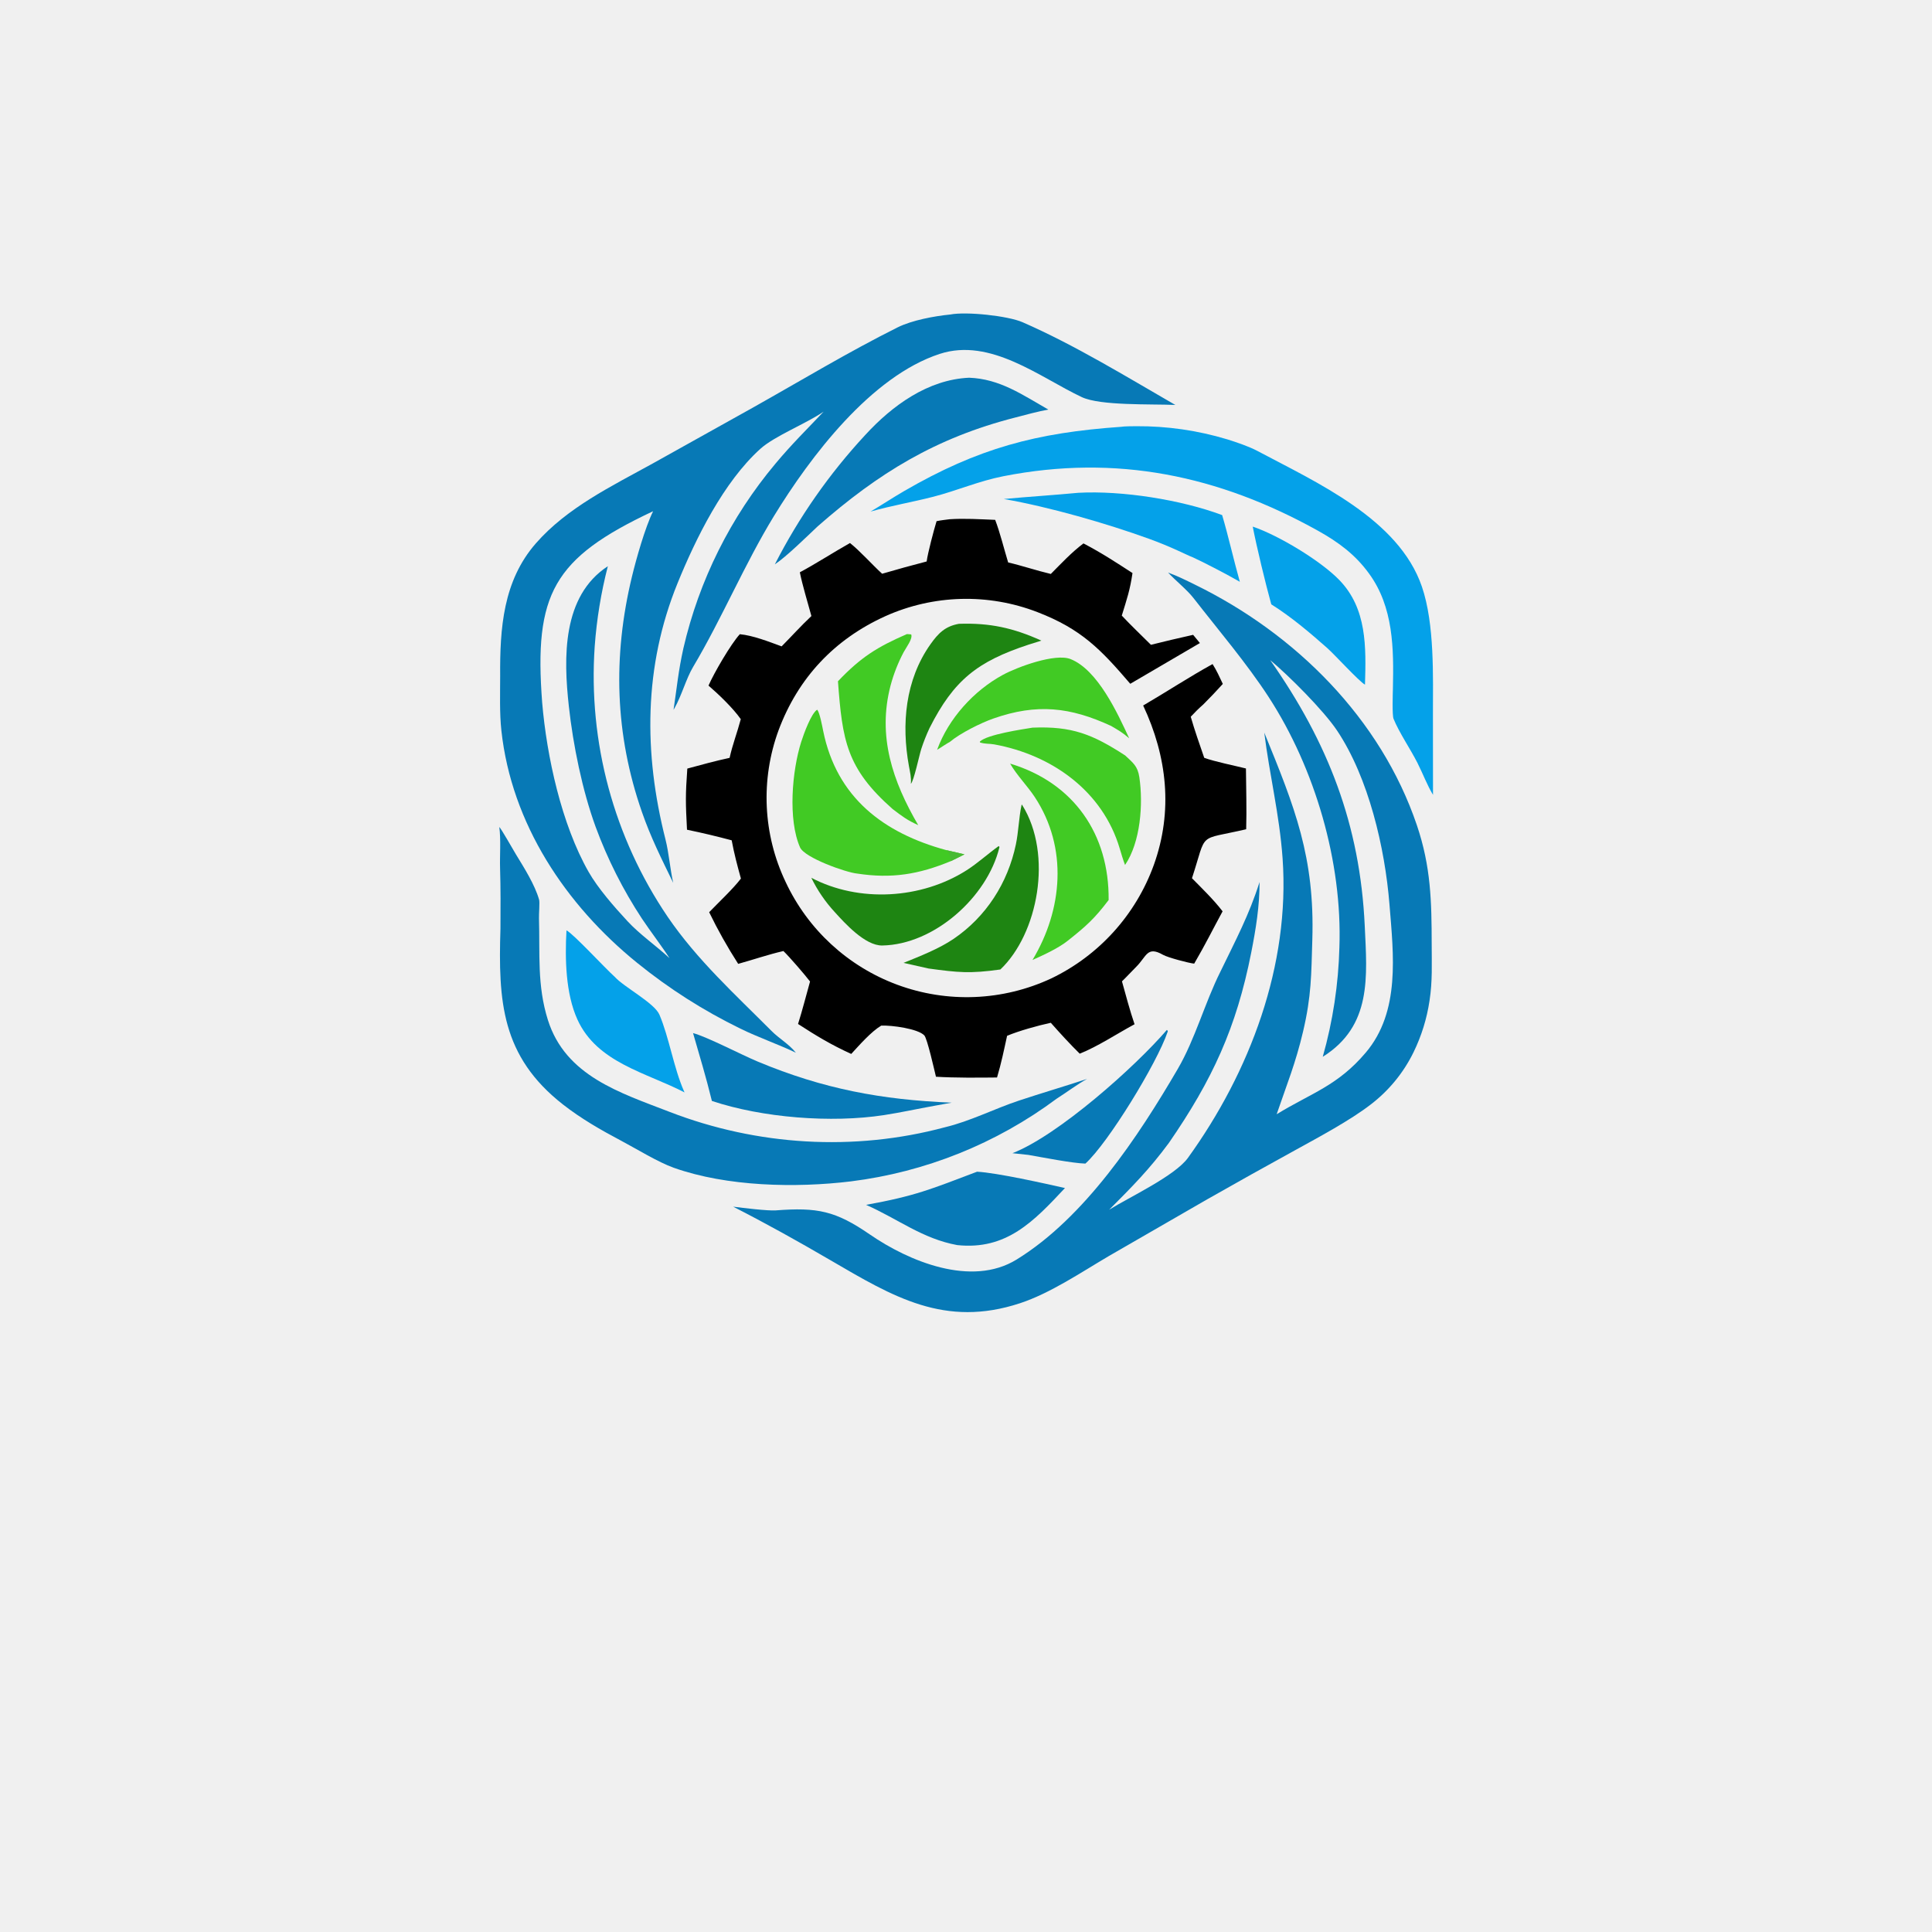
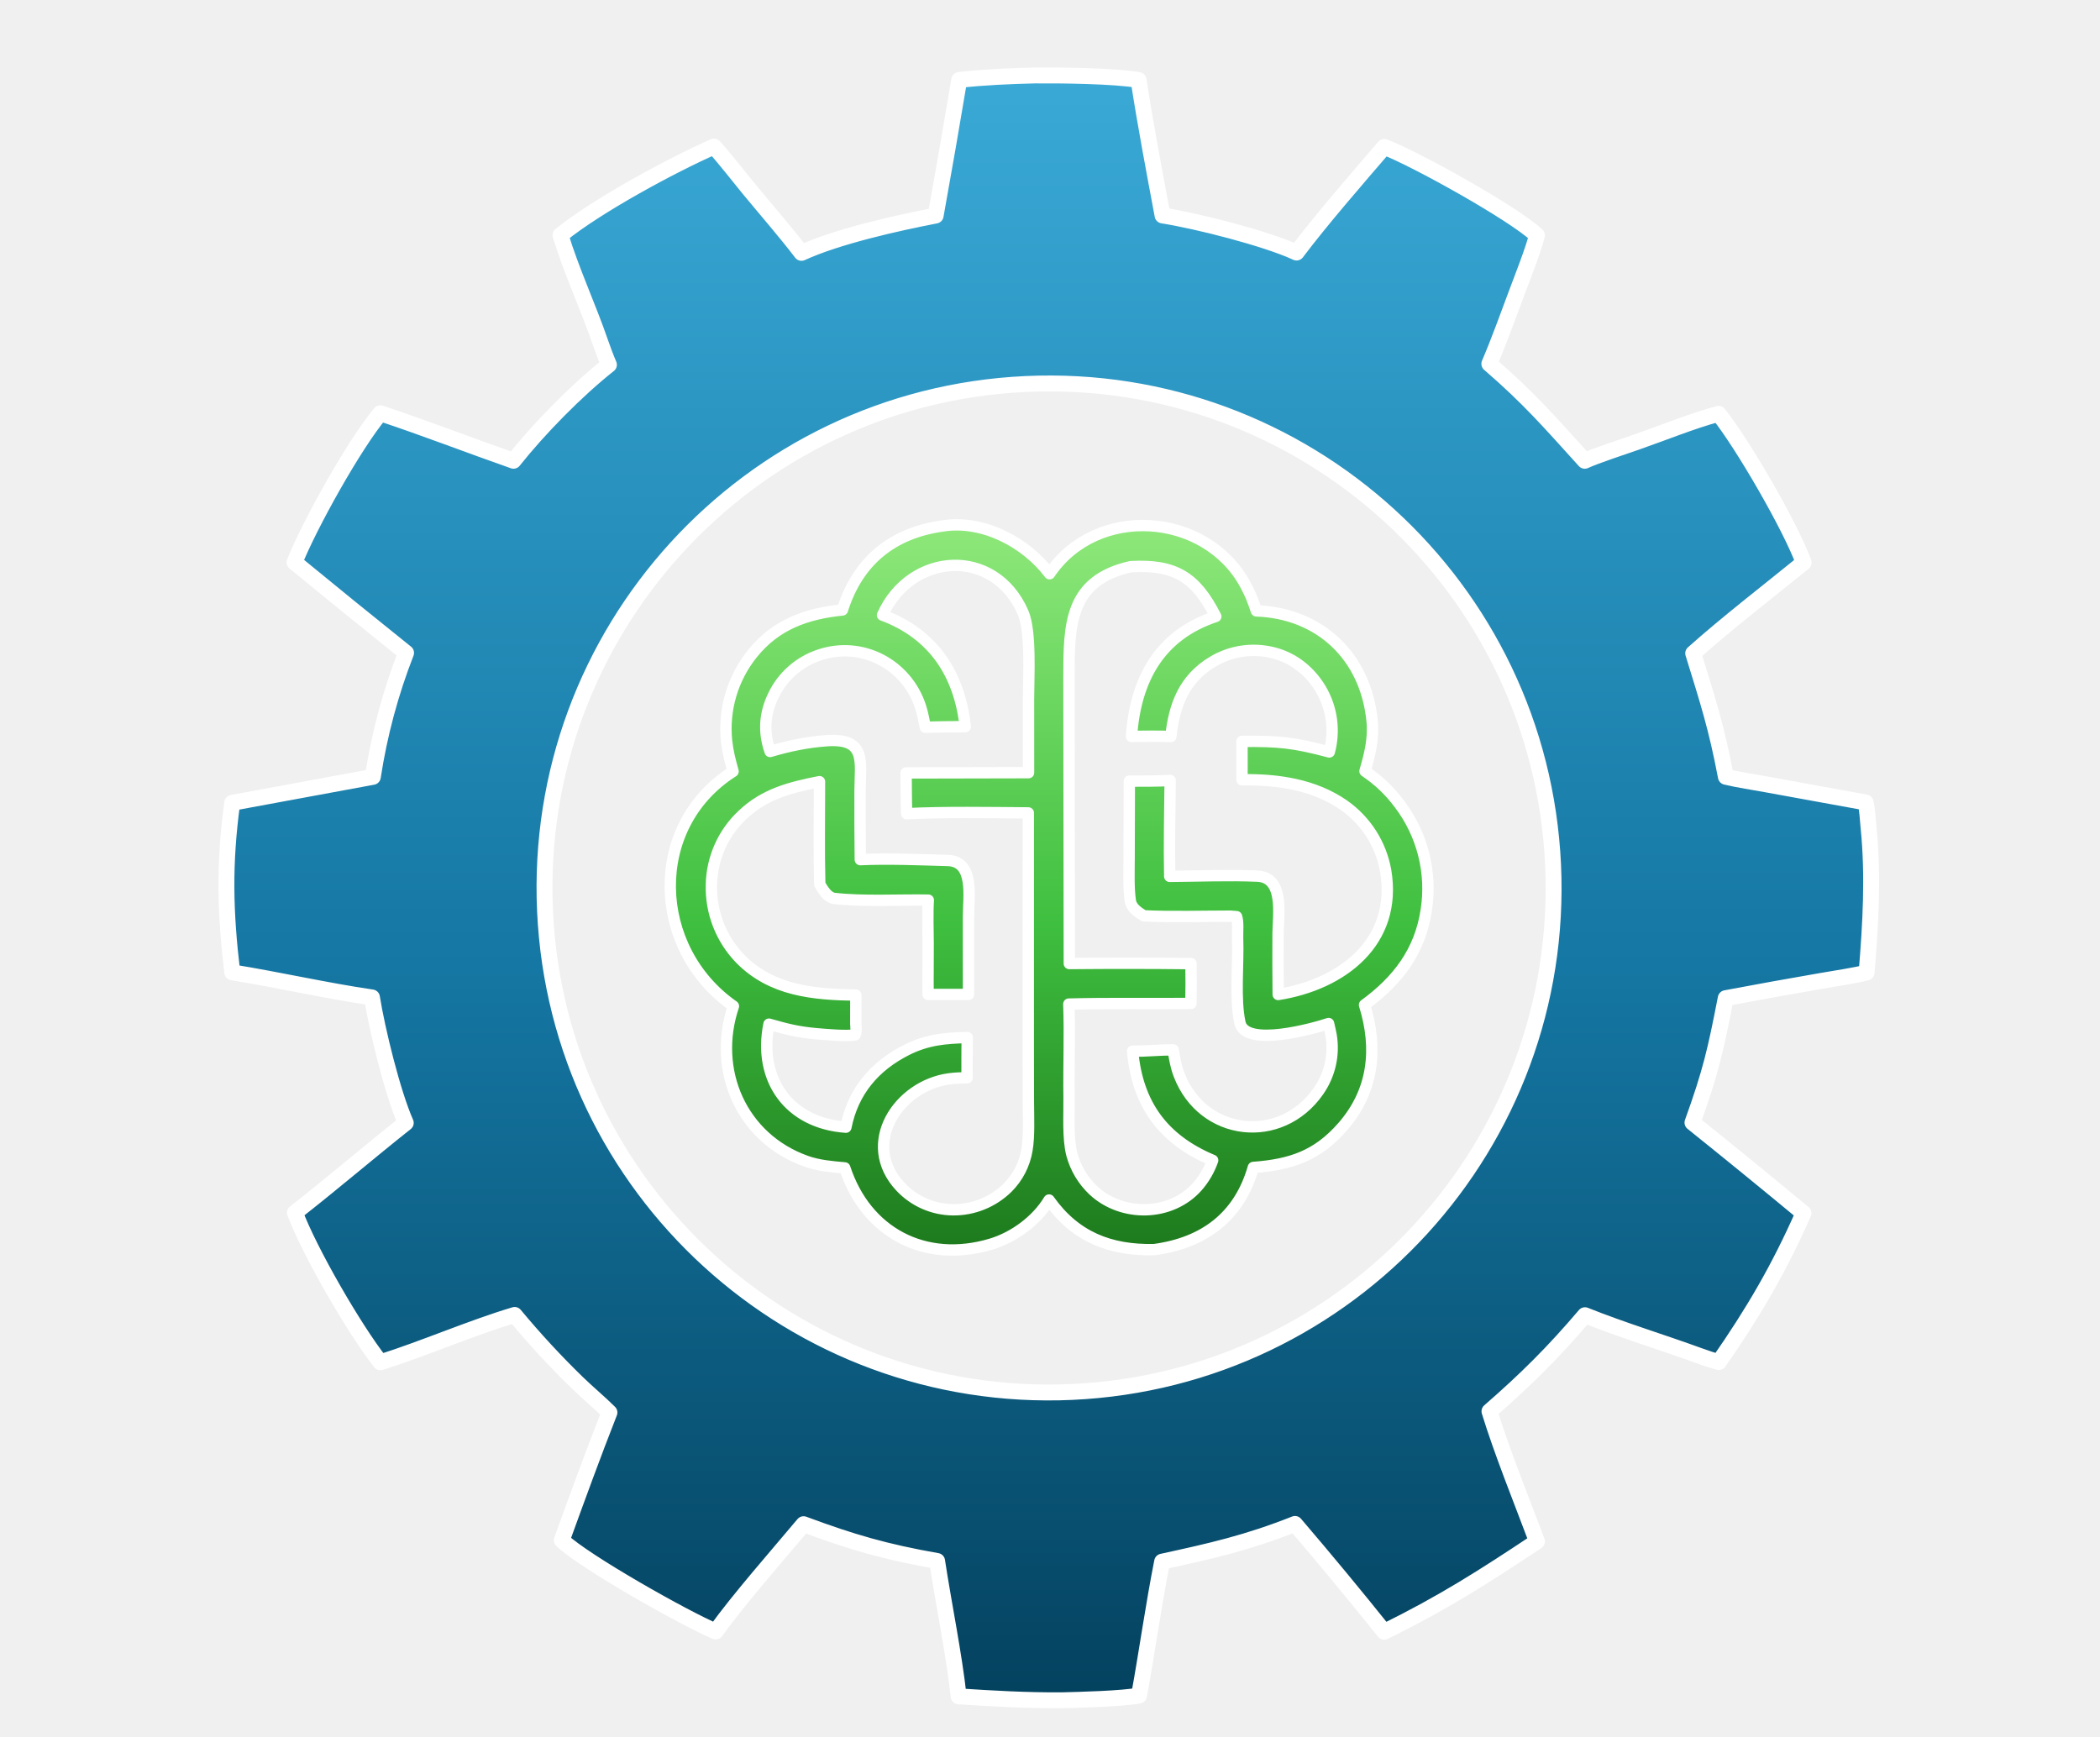
- <svg xmlns="http://www.w3.org/2000/svg" version="1.1" style="display: block;" viewBox="0 0 2048 2048" width="1024" height="1024" preserveAspectRatio="none">
-   <path transform="translate(0,0)" fill="rgb(0,0,0)" d="M 1006.62 550.42 C 1022.13 549.369 1039.24 550.443 1054.92 551.069 C 1060.06 564.458 1064.34 581.998 1068.68 596.215 C 1083.35 599.63 1098.72 604.826 1113.91 608.42 C 1125.08 597.156 1135.86 585.559 1148.52 576.039 C 1167.87 586.187 1182.29 595.668 1200.49 607.453 C 1197.86 625.543 1194.55 634.963 1189.14 652.561 C 1198.58 662.658 1210.14 673.648 1220.04 683.514 C 1234.91 679.795 1249.82 676.274 1264.77 672.954 L 1271.95 681.65 L 1198.14 724.846 C 1166.89 688.428 1146.42 666.856 1099.57 648.817 C 1047.47 628.733 989.502 630.293 938.554 653.151 C 884.459 677.637 845.971 718.656 825.294 774.159 C 806.087 826.514 808.761 884.396 832.713 934.757 C 856.265 985.241 898.755 1024.41 950.982 1043.8 C 1004.23 1063.56 1063.19 1061.13 1114.63 1037.06 C 1165.13 1012.71 1204.08 969.542 1223.13 916.818 C 1243.64 859.647 1237.23 802.084 1211.8 747.868 C 1236.11 733.682 1260.92 717.391 1285.38 703.947 C 1289.74 710.8 1292.79 717.661 1296.24 724.983 C 1289.52 732.435 1282.6 739.707 1275.49 746.79 C 1270.3 751.327 1266.97 754.76 1262.23 759.778 C 1266.47 774.507 1271.54 788.833 1276.53 803.316 C 1287.63 807.363 1308.33 811.515 1320.75 814.618 C 1320.94 835.468 1321.6 858.333 1321 879.032 C 1268.31 891.325 1280.05 880.449 1263.54 930.947 C 1274.39 941.943 1286.69 953.865 1296 966.043 C 1285.21 985.889 1277.79 1001.12 1265.89 1021.49 C 1260.16 1020.91 1237.97 1015.06 1232.89 1012.16 C 1215.86 1002.44 1215.62 1013.75 1204.48 1024.82 C 1198.97 1030.3 1194.58 1035.2 1189.33 1040.28 C 1193.51 1055.25 1197.66 1071.11 1202.67 1085.74 C 1184.41 1095.56 1163.62 1109.39 1144.54 1116.94 C 1134.2 1106.77 1123.5 1095.05 1113.89 1084.19 C 1100.28 1087.12 1080.25 1092.68 1067.55 1098 C 1064.13 1113.66 1061.46 1126.8 1056.9 1142.18 C 1036.73 1142.4 1012.12 1142.61 992.156 1141.38 C 990.546 1134.84 982.93 1100.84 979.795 1097.55 C 973.03 1090.45 945.157 1086.67 934.133 1087.19 C 923.279 1093.73 911.137 1107.67 902.341 1117.21 C 881.257 1107.63 865.224 1097.96 845.967 1085.46 C 850.474 1071.14 854.619 1055.01 858.684 1040.43 C 852.927 1032.93 836.959 1014.42 830.455 1008.13 C 814.165 1011.87 798.635 1017.27 782.507 1021.73 C 771.17 1004.11 760.897 985.826 751.743 966.979 C 761.656 956.647 777.146 942.193 785.404 931.321 C 781.363 916.598 778.422 905.714 775.612 890.763 C 758.852 886.316 745.243 883.068 728.253 879.529 C 726.751 850.933 726.548 843.146 728.585 814.727 C 743.719 810.613 758.099 806.666 773.419 803.36 C 776.364 789.729 781.632 776.125 785.261 762.337 C 777.053 750.601 761.671 735.89 751.051 726.752 C 756.859 713.402 774.741 682.655 784.251 672.281 C 798.408 673.637 814.995 680.235 828.552 685.171 C 839.742 673.879 848.305 664.19 860.123 653.029 C 856.308 638.945 850.657 620.61 847.867 606.667 C 864.792 597.626 883.724 585.366 901.035 575.629 C 911.676 584.058 924.265 598.307 935.097 608.199 C 950.766 603.615 966.504 599.274 982.306 595.175 C 983.385 586.539 990.067 561.28 992.805 552.469 C 997.338 551.52 1002.02 551.015 1006.62 550.42 z" />
-   <path transform="translate(0,0)" fill="rgb(7,121,182)" d="M 1238.27 606.991 C 1248.64 610.736 1256.96 614.993 1266.84 619.822 C 1373 671.708 1463.61 761.501 1501.97 874.814 C 1516.83 918.696 1517.59 955.511 1517.65 1001.01 C 1517.67 1021.6 1518.56 1040.13 1515.36 1060.77 C 1512.54 1079.8 1506.8 1098.29 1498.34 1115.57 C 1487.67 1137.32 1472.1 1156.28 1452.83 1170.96 C 1431.23 1187.64 1397.84 1205.5 1373.31 1219.03 C 1341.94 1236.24 1310.71 1253.7 1279.6 1271.38 L 1175.66 1331.32 C 1146 1348.76 1113.29 1370.93 1081.27 1381.47 C 1001.43 1407.76 946.807 1374.68 880.261 1335.84 C 846.716 1316.26 811.869 1296.81 777.177 1279.13 C 787.955 1280.49 813.483 1283.64 822.352 1283.06 C 866.575 1279.68 885.736 1283.55 922.043 1308.56 C 963.396 1337.05 1029.67 1364.68 1077.58 1335.2 C 1149.78 1290.8 1206.49 1205.07 1248.5 1133.08 C 1266.91 1101.53 1277.14 1063.13 1293.5 1030.37 C 1309.61 997.07 1324.2 969.803 1335.18 934.978 C 1335.26 960.424 1331.25 984.898 1326.38 1009.64 C 1310.6 1089.77 1284.98 1144.94 1239.13 1211.45 C 1218.4 1239.51 1200.61 1257.48 1175.74 1282.38 C 1196.73 1269.22 1245.39 1246.61 1259.29 1227.36 C 1324.99 1136.38 1367.65 1023.16 1359.59 909.787 C 1356.3 863.545 1345.66 821.067 1340.18 776.578 C 1372.64 855.99 1393.83 908.614 1391.11 996.386 C 1389.97 1033.27 1390.26 1055.45 1381.31 1093.47 C 1373.4 1127.11 1364.09 1149.56 1353.32 1181.14 C 1390.2 1158.55 1417.96 1151.04 1447.79 1115.76 C 1484.61 1072.22 1477.16 1011.92 1472.89 958.626 C 1468.09 898.854 1450.83 824.377 1417.22 774.257 C 1403.04 753.108 1366.59 716.566 1346.46 699.727 C 1407.8 787.148 1441.73 874.21 1446.7 981.693 C 1449.18 1035.37 1454.44 1087.48 1402.18 1120.25 C 1412.87 1082.49 1418.79 1043.54 1419.81 1004.31 C 1423.03 913.877 1394.03 814.721 1344.94 739.055 C 1321.86 703.469 1291.33 667.633 1265.17 633.991 C 1258.34 625.198 1246.29 615.635 1238.27 606.991 z" />
-   <path transform="translate(0,0)" fill="rgb(7,121,182)" d="M 1007.28 333.397 C 1024.43 330.067 1068.39 334.771 1083.96 341.569 C 1139.22 365.702 1193.54 399.058 1245.9 429.258 C 1219.98 428.143 1166.45 430.221 1146.79 420.987 C 1102.53 400.185 1050.04 357.506 996.097 375.159 C 923.309 398.977 859.028 483.919 820.34 547.181 C 789.275 597.976 765.372 655.408 734.729 706.951 C 727.318 719.331 722.643 737.298 714.889 750.894 L 713.992 752.443 C 717.618 728.119 718.971 711.895 724.389 687.353 C 741.02 615.242 774.498 548.097 822.079 491.417 C 838.547 471.638 855.531 454.843 873.055 436.394 C 854.492 449.089 820.939 462.288 806.002 475.778 C 766.932 511.063 737.655 570.611 718.32 618.028 C 682.248 706.488 682.217 798.386 705.463 889.934 C 709.069 904.134 710.273 920.902 713.617 935.808 C 701.05 909.969 689.967 888.01 680.512 860.885 C 651.773 778.444 649.441 695.88 669.895 611.227 C 674.426 592.474 683.791 559.288 692.312 541.92 C 586.27 591.765 565.949 629.706 574.719 744.756 C 579.578 801.954 595.242 873.83 623.913 924.189 C 633.87 941.678 651.315 961.557 665.18 976.507 C 678.499 990.868 695.257 1002.26 709.721 1015.7 C 701.402 1002.79 689.623 987.494 680.57 973.931 C 660.527 943.481 644.044 910.832 631.443 876.626 C 617.205 837.664 607.513 789.73 602.986 748.57 C 597.329 697.141 595.723 631.945 644.343 600.193 C 637.158 628.056 632.496 656.509 630.412 685.208 C 623.409 786.753 650.665 887.714 707.818 971.94 C 738.969 1017.57 779.106 1053.96 817.784 1092.79 C 826.12 1101.16 835.865 1106.32 843.679 1115.92 C 824.935 1106.99 803.615 1099.59 784.729 1090.35 C 745.472 1071.13 709.393 1048.19 675.449 1020.7 C 599.462 959.166 542.213 873.087 531.484 774.422 C 529.45 755.716 530.215 735.209 530.193 716.56 C 529.866 666.27 533.223 615.788 568.046 575.979 C 601.181 538.1 648.357 515.372 691.646 491.463 L 798.035 432.117 C 848.433 403.835 899.718 372.857 951.45 347.062 C 966.693 339.461 990.34 335.079 1007.28 333.397 z" />
-   <path transform="translate(0,0)" fill="rgb(7,121,182)" d="M 529.264 876.628 C 531.78 879.165 543.576 900.199 546.881 905.614 C 555.518 919.762 566.99 937.866 571.472 953.715 C 572.282 956.58 571.179 969.12 571.342 973.408 C 572.438 1010.98 569.232 1044.52 580.793 1081.23 C 599.492 1140.61 657.464 1158.39 709.734 1178.61 C 802.509 1214.5 905.403 1220.79 1001.6 1194.96 C 1028.69 1188.49 1053.95 1175.36 1080.14 1166.67 C 1104.01 1158.75 1128.36 1151.61 1152.33 1143.71 C 1142.19 1149.24 1130.26 1158.23 1119.99 1164.74 C 1056.11 1212.29 980.982 1242.46 901.953 1252.32 C 843.413 1259.41 770.561 1257.89 714.264 1237.9 C 697.656 1232.01 674.514 1217.74 658.445 1209.22 C 636.835 1197.78 615.834 1185.73 596.717 1170.76 C 531.46 1119.66 528.108 1061.34 530.502 984.321 C 530.628 963.154 530.759 941.731 530.103 920.571 C 529.68 906.919 531.12 889.91 529.264 876.628 z" />
-   <path transform="translate(0,0)" fill="rgb(4,161,233)" d="M 1188.57 452.43 C 1191.34 451.864 1200.94 451.811 1204.47 451.797 C 1237.19 451.585 1269.75 456.293 1301.07 465.764 C 1310.49 468.682 1324.21 473.376 1333.01 478.067 C 1395.35 511.29 1482.74 550.09 1507.27 621.869 C 1520.88 661.692 1518.97 717.32 1518.97 757.77 L 1519.05 842.572 C 1512.85 832.343 1508.22 819.909 1502.55 808.699 C 1495.22 794.196 1483.1 776.481 1477.22 761.958 C 1475.63 758.023 1476.41 735.325 1476.54 729.602 C 1477.47 687.726 1477.23 643.585 1451.25 608.031 C 1436.73 587.948 1418.79 574.684 1397.2 562.65 C 1291.84 503.931 1183.21 481.318 1063.65 504.81 C 1037.6 509.93 1014.73 519.996 989.65 526.488 C 967.569 532.203 945.119 535.956 922.803 542.287 C 934.562 535.385 946.399 527.516 958.406 520.555 C 1036.85 475.077 1098.31 458.726 1188.57 452.43 z" />
-   <path transform="translate(0,0)" fill="rgb(7,121,182)" d="M 1027.31 400.4 C 1059.85 401.606 1083.57 418.376 1111.31 434.177 C 1100.85 435.928 1087 439.831 1076.33 442.559 C 992.025 464.124 931.404 501.223 866.783 557.941 C 855.195 568.869 833.523 590.192 821.367 598.233 C 846.841 548.329 879.089 502.184 917.196 461.108 C 945.827 429.857 983.687 402.336 1027.31 400.4 z" />
-   <path transform="translate(0,0)" fill="rgb(65,202,36)" d="M 1007.87 912.859 C 973.877 926.909 945.277 931.604 908.737 926.038 C 896.709 924.891 852.924 909.287 848.086 898.289 C 835.101 868.768 839.613 817.103 849.278 786.541 C 852.105 777.599 860.036 756.081 866.206 752.333 C 868.902 754.904 871.756 770.633 872.633 774.94 C 886.977 845.354 936.413 883.084 1003.2 901.193 L 1022.38 905.636 C 1017.59 908.038 1012.7 910.58 1007.87 912.859 z" />
-   <path transform="translate(0,0)" fill="rgb(72,186,51)" d="M 1003.2 901.193 L 1022.38 905.636 C 1017.59 908.038 1012.7 910.58 1007.87 912.859 C 1007.13 907.32 1007.15 904.843 1003.2 901.193 z" />
-   <path transform="translate(0,0)" fill="rgb(7,121,182)" d="M 1035.73 1242.06 C 1056.86 1243.19 1106.92 1254.43 1128.92 1259.36 C 1095.67 1294.92 1066.81 1325.33 1014.74 1319.85 C 977.9 1313.16 951.999 1292.2 918.084 1277.19 C 970.658 1267.69 986.69 1260.6 1035.73 1242.06 z" />
-   <path transform="translate(0,0)" fill="rgb(4,161,233)" d="M 600.486 986.243 C 607.791 989.778 641.161 1026.16 651.657 1035.49 C 661.298 1046.29 693.704 1063.17 699.004 1075.56 C 709.28 1099.59 714.283 1132.47 725.073 1156.71 L 725.663 1158.02 C 685.594 1137.11 632.988 1126.77 612.064 1080.69 C 599.581 1053.2 598.807 1016.36 600.486 986.243 z" />
-   <path transform="translate(0,0)" fill="rgb(7,121,182)" d="M 734.656 1095.11 C 749.65 1099.11 785.672 1117.99 803.453 1125.41 C 872.563 1154.25 934.425 1165.84 1008.78 1168.86 C 1002.57 1169.92 996.375 1171.04 990.192 1172.24 C 972.558 1175.41 954.623 1179.36 936.959 1182.07 C 881.121 1190.63 808.184 1184.91 754.628 1167.04 C 748.234 1140.9 741.986 1120.64 734.656 1095.11 z" />
-   <path transform="translate(0,0)" fill="rgb(4,161,233)" d="M 1327.95 558.227 C 1355.05 567.376 1399.63 594.172 1419.65 614.768 C 1449.14 645.117 1448.12 685.874 1446.94 725.761 C 1440.69 722.38 1414.76 693.881 1406.94 686.965 C 1388.31 670.486 1368.73 653.878 1347.6 640.613 C 1341.49 618.547 1332.26 580.393 1327.95 558.227 z" />
-   <path transform="translate(0,0)" fill="rgb(4,161,233)" d="M 1143.04 522.39 C 1189.37 519.856 1252.04 529.732 1295.53 546.019 C 1301.9 567.458 1307.92 594.177 1314.28 616.725 C 1301.11 609.134 1278.02 597.054 1264.27 590.697 C 1261.69 589.875 1251.56 584.994 1248.59 583.657 C 1238.67 579.127 1228.59 574.993 1218.34 571.266 C 1172.53 554.67 1111.96 537.293 1064.06 528.968 C 1090.43 526.512 1116.81 524.864 1143.04 522.39 z" />
-   <path transform="translate(0,0)" fill="rgb(65,202,36)" d="M 1070.77 809.452 C 1138.23 829.745 1175.9 884.344 1175.2 954.057 C 1160.19 973.889 1151.27 981.802 1132.33 996.856 C 1122.19 1005.07 1106.43 1012.25 1094.49 1017.61 C 1126.58 964.241 1132.17 898.603 1097.03 845.116 C 1089.18 833.157 1077.68 821.608 1070.77 809.452 z" />
-   <path transform="translate(0,0)" fill="rgb(65,202,36)" d="M 1094.53 771.335 C 1136.33 769.63 1158.06 778.299 1192.76 800.834 C 1200.87 808.544 1205.98 811.847 1207.76 823.939 C 1211.96 852.397 1209.02 892.722 1192.6 916.916 C 1190.73 912.188 1188.39 904.366 1186.95 899.478 C 1168.91 838.496 1114.86 800.197 1054.05 789.107 C 1048.58 788.109 1044.66 788.871 1038.84 787.044 L 1038.71 786.081 C 1046.39 778.577 1083.7 773.102 1094.53 771.335 z" />
-   <path transform="translate(0,0)" fill="rgb(30,133,18)" d="M 1083.02 852.845 C 1083.24 853.074 1083.46 853.302 1083.68 853.531 C 1116.33 906.083 1100.22 989.959 1060.44 1027.69 C 1027.97 1032.25 1015.76 1030.91 984.302 1026.66 L 957.762 1020.69 C 975.01 1013.71 995.323 1005.77 1010.74 995.315 C 1045.35 971.827 1068.33 935.957 1076.87 895.128 C 1079.67 881.736 1080.02 866.874 1082.8 853.826 L 1083.02 852.845 z" />
-   <path transform="translate(0,0)" fill="rgb(65,202,36)" d="M 993.369 794.851 C 1005.38 761.678 1032.39 732.014 1063.13 715.36 C 1078.57 706.999 1118.56 692.22 1134.81 698.647 C 1163.72 710.085 1184.85 756.402 1196.98 782.638 C 1190.03 776.577 1185.6 774.072 1177.73 769.481 C 1134.56 749.565 1099.25 745.466 1053.05 761.661 C 1039.66 766.355 1017.82 777.245 1006.9 786.435 C 1005.95 786.764 995.136 793.737 993.369 794.851 z" />
-   <path transform="translate(0,0)" fill="rgb(30,133,18)" d="M 1058.62 896.888 C 1059.28 897.516 1059.57 897.551 1059.35 898.445 C 1046.42 951.105 990.193 1001.34 935.227 1002.27 C 917.019 1002.58 895.27 978.289 885.221 967.24 C 875.05 956.301 866.557 943.914 860.017 930.485 C 910.62 957.087 976.709 953.097 1024.69 922.478 C 1036.35 915.04 1047.25 905.041 1058.62 896.888 z" />
-   <path transform="translate(0,0)" fill="rgb(65,202,36)" d="M 961.336 672.167 C 962.97 672.207 964.289 672.359 965.912 672.516 C 967.761 677.145 960.515 686.405 957.913 691.308 C 951.969 702.535 947.315 714.397 944.037 726.669 C 929.922 780.57 946.261 828.257 973.362 874.702 C 961.527 869.315 956.651 865.558 946.136 857.555 C 897.269 814.424 892.921 784.891 888.273 722.165 C 912.461 696.731 929.85 685.834 961.336 672.167 z" />
-   <path transform="translate(0,0)" fill="rgb(30,133,18)" d="M 1016.52 661.264 C 1049.01 660.171 1073.84 665.472 1103.92 679.081 C 1099.27 680.467 1094.64 681.925 1090.03 683.453 C 1036.32 701.164 1011.11 720.752 985.398 771.676 C 982.024 778.887 979.089 786.295 976.607 793.859 C 974.406 800.7 968.724 827.981 965.555 830.85 C 966.177 824.485 964.656 818.392 963.512 812.137 C 955.403 767.78 959.586 720.827 986.191 683.133 C 994.598 671.221 1001.95 663.847 1016.52 661.264 z" />
-   <path transform="translate(0,0)" fill="rgb(7,121,182)" d="M 1236.94 1091.76 C 1237.83 1092.73 1238.1 1092.7 1237.73 1093.78 C 1226.55 1126.93 1174.61 1211.76 1150.56 1233.46 C 1136.49 1233.05 1105.12 1226.85 1090.09 1224.24 L 1073.24 1222.44 C 1121.65 1203.62 1203.19 1131.01 1236.94 1091.76 z" />
+ <svg xmlns="http://www.w3.org/2000/svg" viewBox="100 100 1850 1530" width="1850" height="1530">
+   <defs>
+     <linearGradient id="cogGrad" x1="0%" y1="0%" x2="0%" y2="100%">
+       <stop offset="0%" stop-color="#3aa9d6" />
+       <stop offset="55%" stop-color="#1577a3" />
+       <stop offset="100%" stop-color="#04425f" />
+     </linearGradient>
+     <linearGradient id="brainGrad" x1="0%" y1="0%" x2="0%" y2="100%">
+       <stop offset="0%" stop-color="#8ee87a" />
+       <stop offset="55%" stop-color="#3fbf3f" />
+       <stop offset="100%" stop-color="#1d7a1d" />
+     </linearGradient>
+   </defs>
+   <g>
+     <path stroke="#ffffff" stroke-width="14" stroke-linejoin="round" fill="url(#cogGrad)" d="M 1011.59 166.478 C 1032.68 166.272 1082.48 166.786 1103.05 170.538 C 1108.69 207.704 1117.23 252.815 1124.16 289.827 C 1153.97 294.477 1215.06 309.88 1242.19 322.502 C 1263.94 293.648 1295.6 257.237 1319.5 229.469 C 1346.21 239.461 1433.66 288.086 1453.96 307.322 C 1450.81 320.228 1441.02 344.932 1436.2 357.831 C 1428.53 378.309 1420.58 400.529 1412.03 420.528 C 1447.52 451.16 1465.51 472.238 1496.1 505.953 C 1505.4 501.644 1531.09 493.155 1541.63 489.497 C 1564.18 481.673 1591.38 470.553 1613.96 464.579 C 1635.19 491.098 1677.4 563.94 1688.93 595.63 C 1658.36 620.46 1620.51 649.686 1591.62 675.57 C 1604.49 717.333 1612.13 740.558 1620.41 784.361 C 1630.58 786.88 1646.06 789.176 1656.82 791.186 L 1743.58 806.983 C 1745.06 813.881 1745.36 821.633 1746.08 828.686 C 1750.42 871.773 1747.93 913.785 1744.4 956.764 C 1736.8 959.06 1713.91 962.511 1704.94 964.101 C 1676.69 968.984 1648.47 974.079 1620.29 979.387 C 1611.32 1025.38 1607.16 1044.19 1590.98 1089.03 C 1623.8 1115.36 1656.4 1141.95 1688.79 1168.8 C 1667.16 1217.84 1644.62 1256.26 1614.19 1300.01 C 1608.89 1298.61 1602.66 1296.51 1597.48 1294.62 C 1564.07 1282.44 1529.25 1271.93 1496.27 1258.71 C 1468.82 1291.06 1444.26 1315.5 1412.15 1343.39 C 1422.81 1378.33 1440.89 1423.09 1454 1458.02 C 1406.44 1489.62 1371.55 1511.93 1319.46 1537.62 C 1293.77 1505.52 1267.55 1473.85 1240.82 1442.61 C 1198.81 1459.24 1167.26 1466.37 1123.78 1475.82 C 1116.27 1513.65 1110.43 1555.34 1103.46 1593.78 C 1088.56 1596.67 1050.85 1597.59 1035.1 1597.97 C 1004 1598.15 975.435 1596.51 944.517 1594.51 C 940.687 1558.73 931.162 1512.26 925.544 1475.24 C 880.166 1467.27 850.599 1458.71 807.918 1442.83 C 785.008 1470.17 750.547 1509.32 730.467 1537.34 C 703.208 1525.86 615.017 1476.13 594.909 1456.98 C 608.207 1420.29 622.669 1380.61 636.895 1344.42 C 628.432 1335.96 617.865 1327.2 608.867 1318.47 C 589.309 1299.48 570.784 1279.45 553.372 1258.47 C 515.245 1269.85 473.906 1287.97 435.165 1300.21 C 412.253 1271.21 372.659 1202.59 359.819 1168.39 C 392.125 1143.17 424.873 1115.1 457.457 1089.27 C 445.843 1063.04 432.166 1007.06 427.688 978.745 C 387.473 972.894 345.331 963.231 304.603 956.659 C 298.252 903.029 297.281 861.145 304.57 807.303 L 428.457 784.43 C 434.162 747.045 443.982 710.405 457.737 675.178 C 424.798 648.807 392.033 622.218 359.446 595.412 C 372.614 562.494 412.143 491.338 435.097 464.076 C 473.643 476.852 513.721 492.412 552.364 505.941 C 575.095 477.343 607.805 444.047 636.437 421.358 C 633.872 415.389 631.095 408.017 628.991 401.883 C 618.252 370.576 603.354 338.716 593.782 307.192 C 625.81 281.17 691.486 245.647 728.969 229.14 C 738.348 239.39 750.679 255.401 759.899 266.58 C 774.95 284.829 791.838 304.149 806.066 322.779 C 837.509 308.274 890.121 296.519 924.27 289.92 C 931.457 250.137 938.381 210.306 945.04 170.431 C 966.154 167.996 990.35 166.998 1011.59 166.478 z M 1044.48 1326.33 C 1289.74 1315.11 1479.45 1107.16 1468.18 861.902 C 1456.9 616.642 1248.91 426.976 1003.65 438.306 C 758.474 449.632 568.882 657.542 580.153 902.724 C 591.424 1147.91 799.291 1337.55 1044.48 1326.33 z" />
+     <path stroke="#ffffff" stroke-width="10" stroke-linejoin="round" fill="url(#brainGrad)" d="M 1024.64 605.444 C 1065.95 544.14 1162.05 550.977 1196.89 614.695 C 1201.51 623.156 1203.75 628.939 1206.8 638.171 C 1262.58 640.209 1302.84 677.946 1308.7 734.494 C 1310.35 750.42 1306.93 764.148 1302.49 779.382 C 1314.73 787.749 1323.9 796.379 1332.79 808.284 C 1353.12 834.979 1361.67 868.817 1356.46 901.965 C 1350.99 938.399 1331.09 964.175 1302.09 985.332 C 1314.14 1024.06 1310.14 1061.46 1282.69 1092.8 C 1260.3 1118.36 1237.16 1126.06 1204.13 1128.53 C 1191.7 1171.99 1160.67 1195.03 1116.68 1200.94 C 1077.65 1201.75 1047.1 1189.6 1024.17 1157.24 C 1013.21 1175.43 993.165 1190.1 972.98 1196.12 C 914.663 1213.49 862.905 1185.84 844.215 1128.94 C 832.865 1127.94 821.168 1126.97 810.365 1123.14 C 753.114 1102.83 727.094 1042.83 746.117 986.442 C 673.847 935.934 670.114 827.667 745.793 779.617 C 743.192 770.093 741.218 762.864 740.098 752.958 C 737.191 725.211 745.405 697.442 762.938 675.74 C 783.68 650.012 810.546 640.612 842.129 637.355 C 855.671 594.366 886.035 569.472 930.614 563.352 C 965.914 557.774 1003.65 577.71 1024.64 605.444 z M 1041.59 984.61 C 1042.59 1011.67 1041.41 1039.63 1041.79 1066.74 C 1042 1081.97 1040.55 1102.89 1044.3 1117.21 C 1047.58 1129.28 1054.13 1140.21 1063.24 1148.78 C 1088.52 1172.36 1131.54 1171.75 1154.85 1145.37 C 1160.77 1138.6 1165.33 1130.76 1168.3 1122.27 C 1124.71 1104.04 1102.05 1072.96 1097.77 1026.12 C 1110.19 1026.18 1121.78 1024.88 1133.5 1024.92 C 1134.85 1032.96 1135.86 1039.44 1138.78 1047.04 C 1159.66 1101.25 1228.34 1108.9 1261.44 1061.38 C 1271.56 1047.03 1275.58 1029.26 1272.63 1011.95 C 1272.05 1008.68 1271.13 1005.1 1270.42 1001.76 C 1257.31 1006.13 1197.2 1022.99 1192.35 1001.13 C 1187.71 980.234 1191.11 949.193 1190.29 927.286 C 1190.06 921.094 1191.08 912.553 1189.36 907.583 L 1183.82 907.165 C 1161.18 907.151 1129.66 908.036 1107.64 906.836 C 1102.49 903.633 1096.68 899.949 1095.74 893.494 C 1094.09 882.149 1094.68 867.595 1094.7 856.011 L 1094.88 788.178 C 1106.2 788.095 1119.75 788.303 1130.87 787.608 C 1130.51 813.415 1129.93 846.484 1130.47 872.08 C 1155.99 871.91 1182.26 870.794 1207.64 871.883 C 1231.64 872.913 1226.11 905.893 1225.93 921.909 C 1225.81 939.988 1225.85 958.067 1226.04 976.145 C 1282.7 967.197 1331.21 929.694 1320.72 867.148 C 1316.59 843.816 1303.39 823.07 1284 809.451 C 1257.82 791.15 1225.4 786.492 1194.18 787.017 L 1194.13 753.144 C 1226.19 752.903 1239.34 754.005 1271.05 762.48 C 1276.09 743.866 1273.44 724.009 1263.69 707.368 C 1254.33 691.515 1239.76 679.657 1221.78 675.144 C 1203.56 670.497 1184.24 673.361 1168.15 683.093 C 1143.21 698.129 1134.46 721.114 1131.48 748.849 C 1119.72 748.47 1108.56 748.614 1096.79 748.769 C 1100.25 698.835 1121.33 659.597 1171.04 643.111 C 1153.39 608.424 1135.23 597.054 1096.08 599.234 C 1041.89 611.428 1041.75 650.421 1041.73 696.32 L 1041.78 758.044 L 1042.03 948.886 C 1077.76 948.538 1113.49 948.566 1149.21 948.971 C 1149.4 960.662 1149.38 972.355 1149.16 984.046 C 1113.56 984.371 1076.98 983.672 1041.59 984.61 z M 777.448 1002.29 C 767.58 1051 795.112 1089.61 845.193 1093.06 C 851.402 1061.67 870.434 1039.12 898.975 1024.85 C 916.715 1015.97 932.58 1014.52 952.127 1014.08 C 951.831 1025.64 951.976 1037.92 951.921 1049.54 C 946.658 1049.61 941.319 1049.79 936.106 1050.49 C 891.619 1056.53 857.49 1107.56 893.438 1145.71 C 905.395 1158.37 921.984 1165.64 939.401 1165.83 C 957.385 1166.03 974.706 1159.05 987.539 1146.45 C 996.61 1137.45 1002.61 1125.81 1004.7 1113.2 C 1006.81 1101.03 1006.03 1084.3 1005.96 1071.61 L 1005.86 1018.9 L 1005.91 816.183 C 973.08 815.93 931.321 815.231 898.716 816.869 C 898.317 805.135 898.358 792.757 898.227 780.965 L 1006.1 780.734 L 1006.07 716.151 C 1006.1 696.525 1008.49 656.338 1001.29 639.723 C 976.082 581.501 902.335 586.327 877.455 641.913 C 922.193 658.476 945.352 693.874 950.332 740.217 C 938.616 740.232 926.9 740.395 915.189 740.706 C 913.935 734.718 912.885 728.609 911.006 722.784 C 898.904 685.258 859.25 664.343 821.688 677.094 C 804.098 682.98 789.615 695.695 781.501 712.375 C 773.473 728.706 772.489 744.958 778.44 762.056 C 794.942 757.173 810.741 753.867 827.89 752.591 C 863.943 749.909 857.736 771.317 857.66 796.788 C 857.593 816.974 857.671 837.161 857.893 857.346 C 882.331 856.232 910.404 857.393 934.914 858.084 C 958.85 858.759 953.142 890.526 953.184 907.989 L 953.224 976.116 L 917.603 976.118 C 917.42 961.352 917.737 946.178 917.657 931.34 C 917.594 919.651 917.053 904.387 917.804 893.044 C 892.553 892.547 860.058 894.466 835.008 891.526 C 829.063 890.829 825.052 883.909 822.171 879.059 C 821.417 849.685 821.947 818.187 821.928 788.653 C 796.261 793.712 773.682 799.375 754.166 817.895 C 737.05 833.853 727.146 856.075 726.724 879.472 C 726.056 903.688 735.168 927.153 752.004 944.571 C 779.743 973.004 816.842 976.125 853.96 976.695 L 853.918 1001.82 C 854.056 1004.99 854.66 1009.16 853.256 1011.76 C 845.048 1013.04 827.71 1011.46 818.802 1010.69 C 802.642 1009.24 792.731 1006.66 777.448 1002.29 z" />
+   </g>
</svg>
